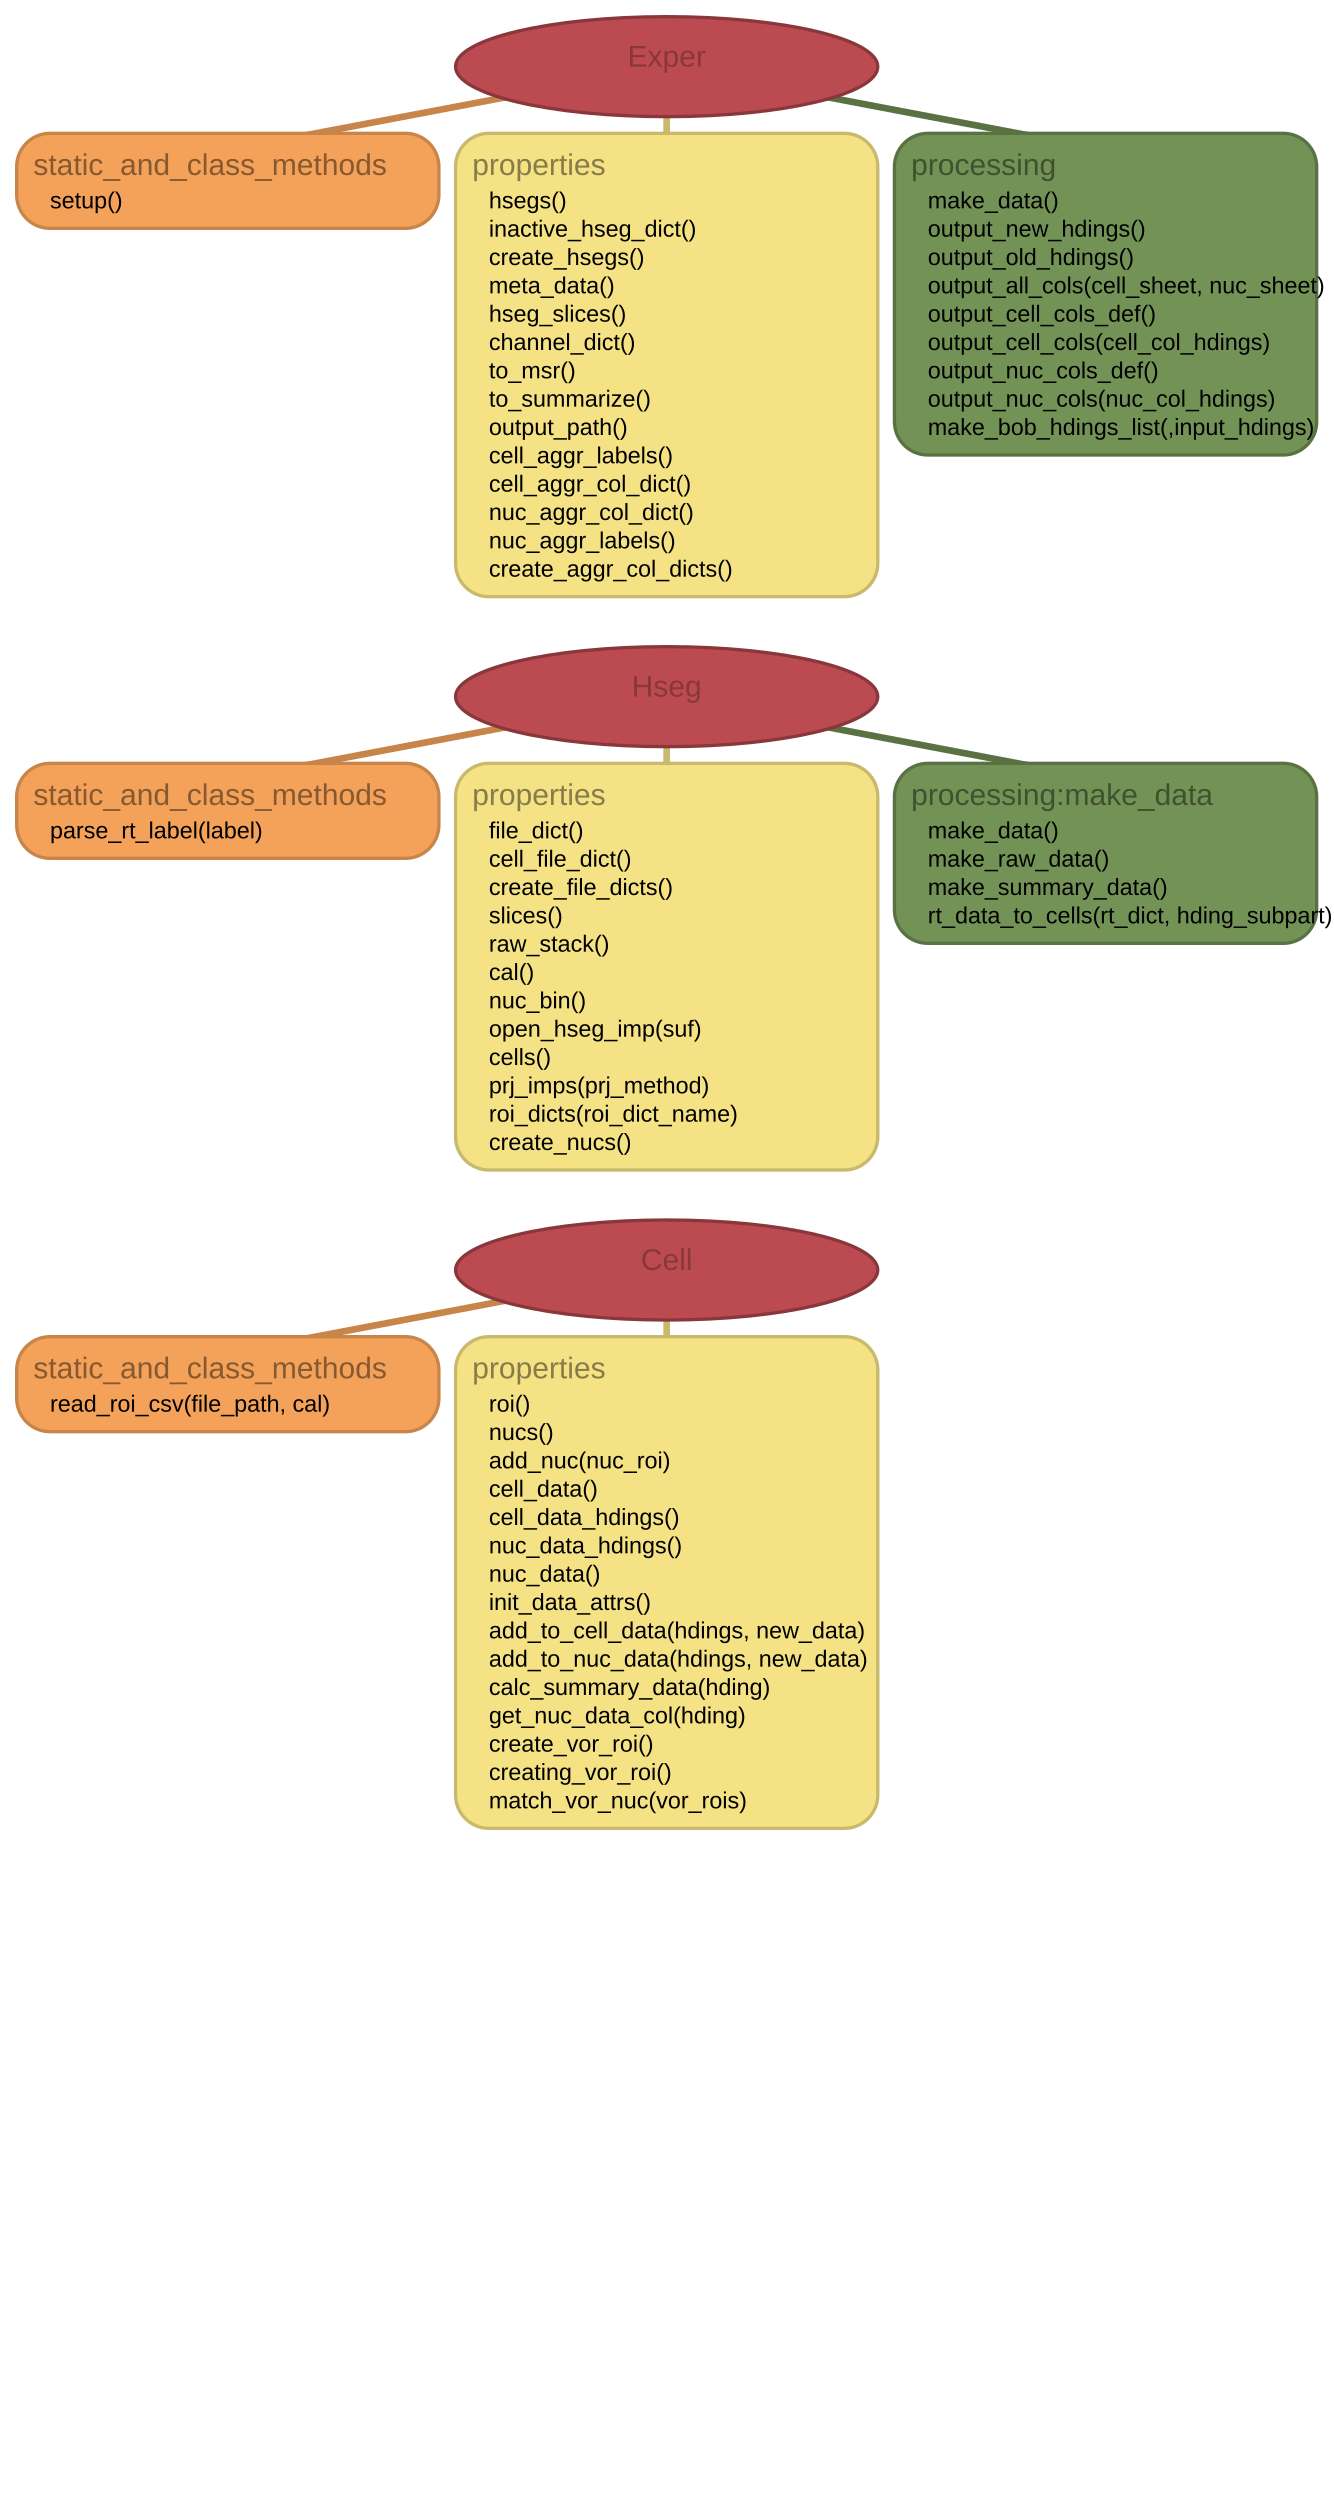
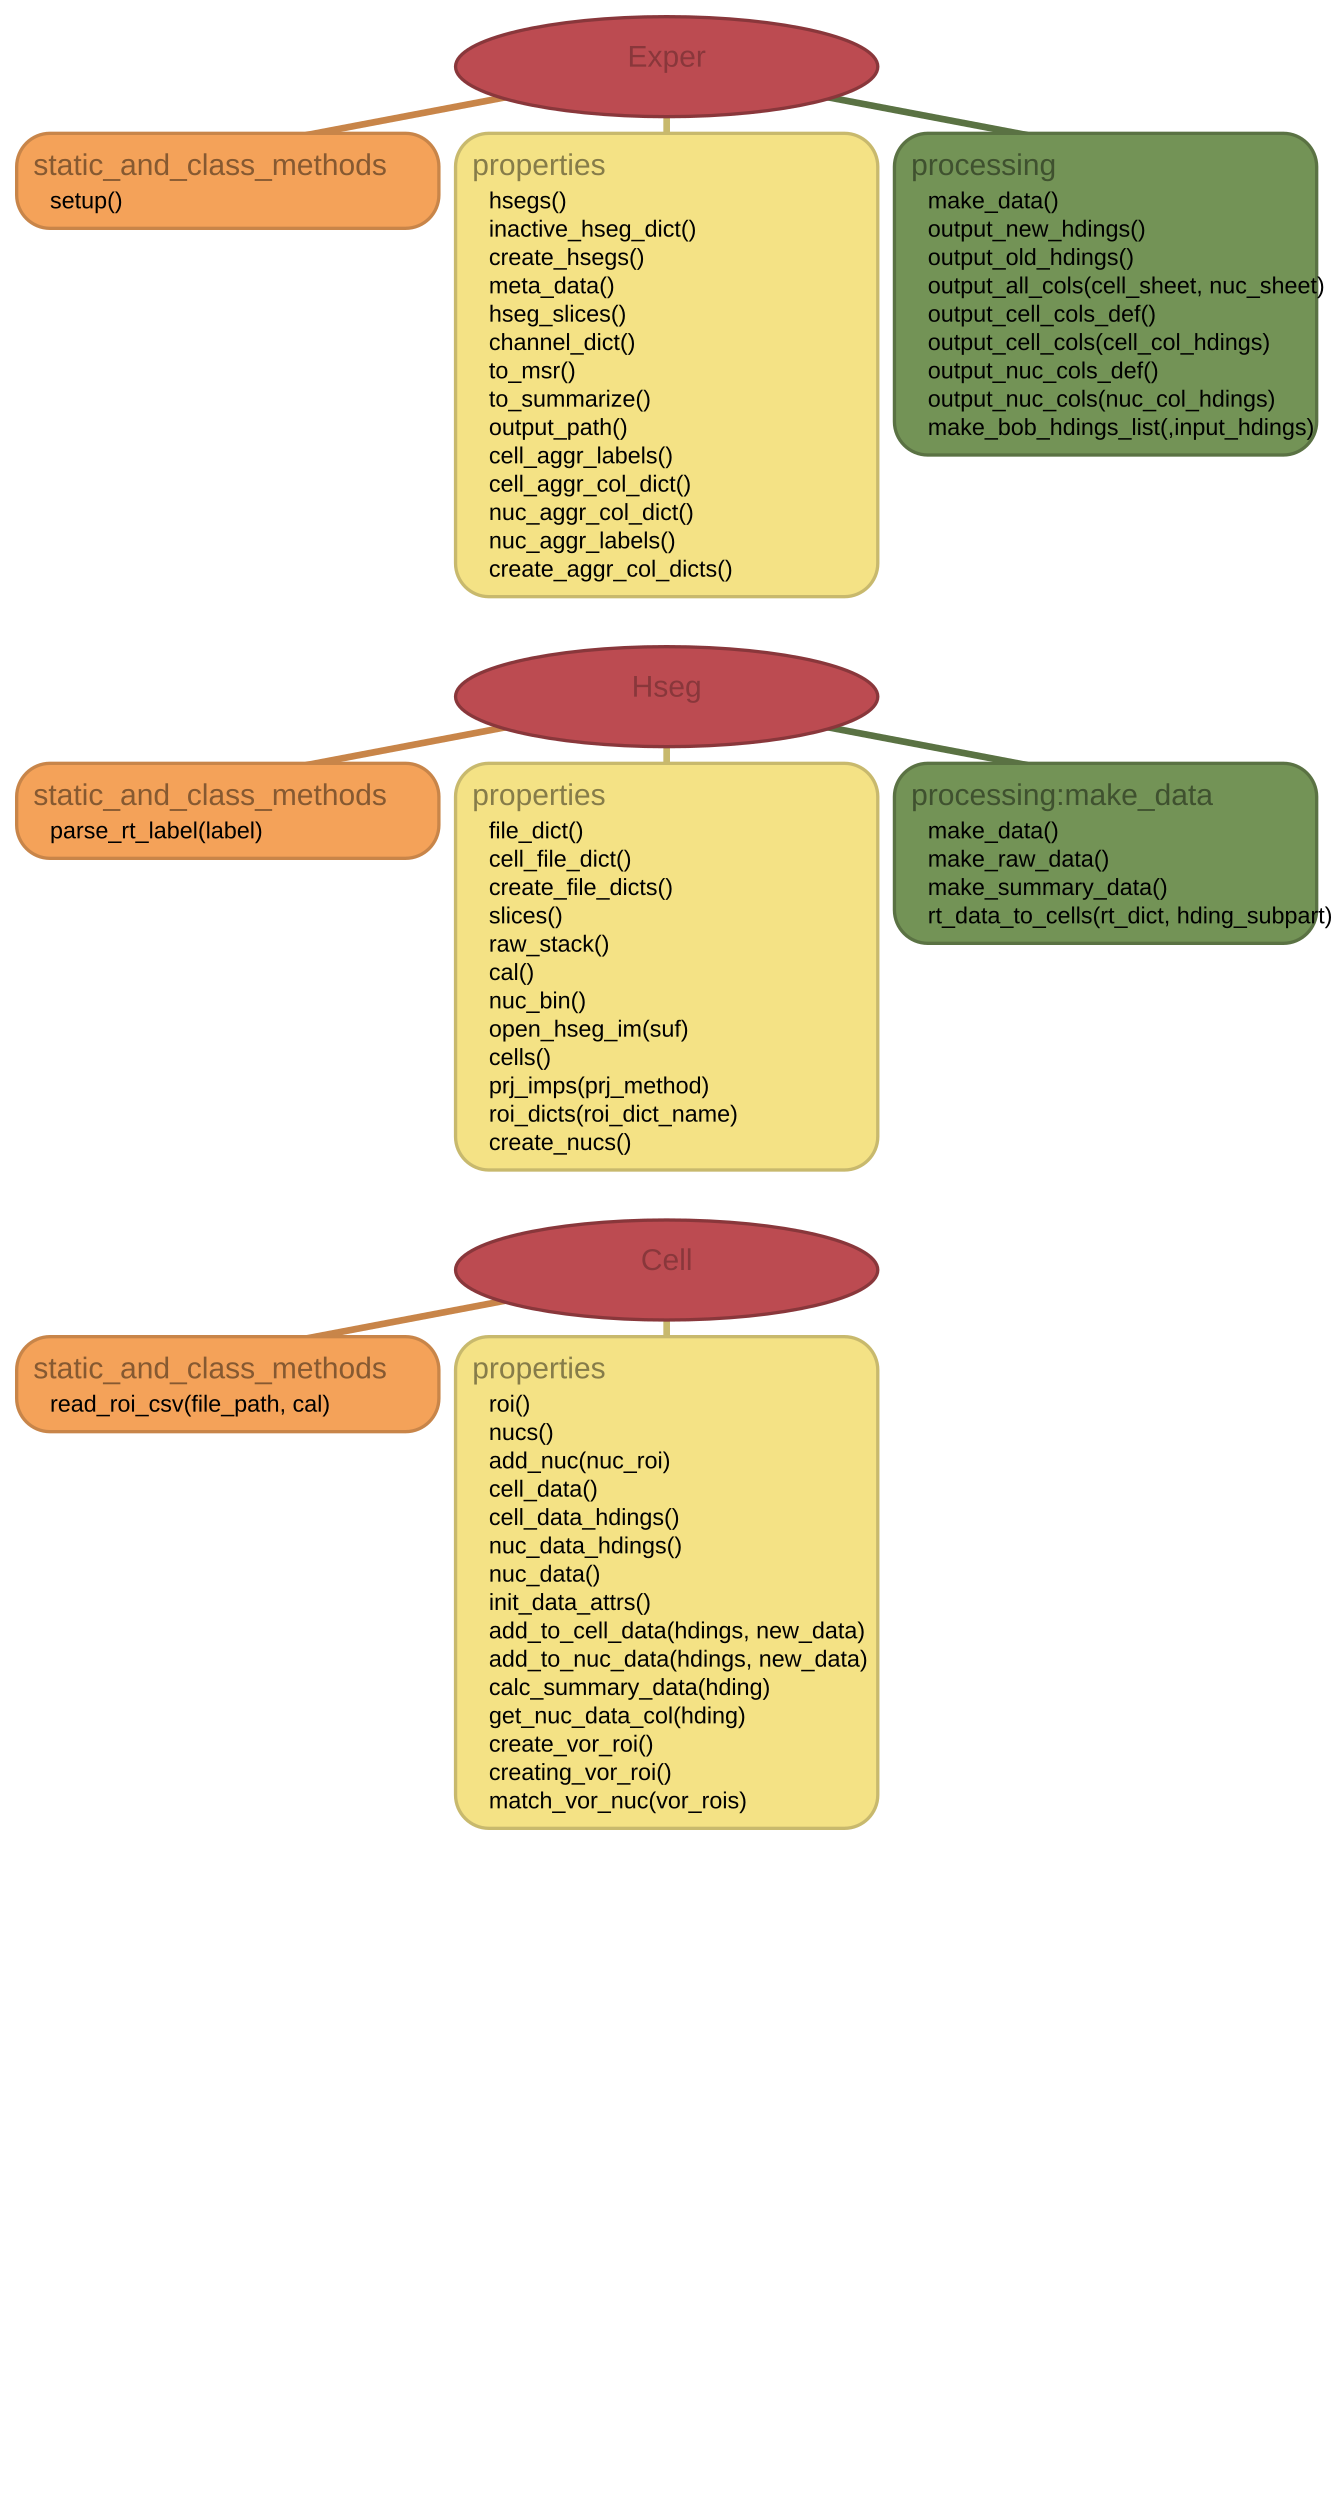
<svg xmlns="http://www.w3.org/2000/svg" width="800" height="1500" viewBox="-400.0 0 800 1500" style="background-color:#ffffff">
  <defs>
</defs>
  <path d="M0,40.0 L-263.333,90.0" stroke="#C88549" stroke-width="4" />
  <path d="M0,40.0 L0,90.0" stroke="#C8B96D" stroke-width="4" />
  <path d="M0,40.0 L263.333,90.0" stroke="#5A7243" stroke-width="4" />
  <path d="M-126.667,40.0 A126.667,30.0,0,0,0,126.667,40.0 A126.667,30.0,0,0,0,-126.667,40.0" fill="#bc4b51" stroke="#89373B" stroke-width="2" />
  <text x="0" y="40.0" font-size="18" text-anchor="middle" fill="#89373B" font-family="arial">Exper</text>
  <path d="M-390,100.0 v17 a20,20,0,0,0,20,20 h213.333 a20,20,0,0,0,20,-20 v-17 a20,20,0,0,0,-20,-20 h-213.333 a20,20,0,0,0,-20,20" fill="#F4A259" stroke="#C88549" stroke-width="2" />
  <text x="-380" y="105.0" font-size="18" fill="#865931" font-family="arial">static_and_class_methods</text>
  <text x="-370" y="125.0" font-size="14" font-family="arial">setup()</text>
  <path d="M-126.667,100.0 v238 a20,20,0,0,0,20,20 h213.333 a20,20,0,0,0,20,-20 v-238 a20,20,0,0,0,-20,-20 h-213.333 a20,20,0,0,0,-20,20" fill="#f4e285" stroke="#C8B96D" stroke-width="2" />
  <text x="-116.667" y="105.0" font-size="18" fill="#867C49" font-family="arial">properties</text>
  <text x="-106.667" y="125.0" font-size="14" font-family="arial">hsegs()</text>
  <text x="-106.667" y="142.0" font-size="14" font-family="arial">inactive_hseg_dict()</text>
  <text x="-106.667" y="159.0" font-size="14" font-family="arial">create_hsegs()</text>
  <text x="-106.667" y="176.0" font-size="14" font-family="arial">meta_data()</text>
  <text x="-106.667" y="193.0" font-size="14" font-family="arial">hseg_slices()</text>
  <text x="-106.667" y="210.0" font-size="14" font-family="arial">channel_dict()</text>
  <text x="-106.667" y="227.0" font-size="14" font-family="arial">to_msr()</text>
  <text x="-106.667" y="244.0" font-size="14" font-family="arial">to_summarize()</text>
  <text x="-106.667" y="261.0" font-size="14" font-family="arial">output_path()</text>
  <text x="-106.667" y="278.0" font-size="14" font-family="arial">cell_aggr_labels()</text>
  <text x="-106.667" y="295.0" font-size="14" font-family="arial">cell_aggr_col_dict()</text>
  <text x="-106.667" y="312.0" font-size="14" font-family="arial">nuc_aggr_col_dict()</text>
  <text x="-106.667" y="329.0" font-size="14" font-family="arial">nuc_aggr_labels()</text>
  <text x="-106.667" y="346.0" font-size="14" font-family="arial">create_aggr_col_dicts()</text>
  <path d="M136.667,100.0 v153 a20,20,0,0,0,20,20 h213.333 a20,20,0,0,0,20,-20 v-153 a20,20,0,0,0,-20,-20 h-213.333 a20,20,0,0,0,-20,20" fill="#739356" stroke="#5A7243" stroke-width="2" />
  <text x="146.667" y="105.0" font-size="18" fill="#3F512F" font-family="arial">processing</text>
  <text x="156.667" y="125.0" font-size="14" font-family="arial">make_data()</text>
  <text x="156.667" y="142.0" font-size="14" font-family="arial">output_new_hdings()</text>
  <text x="156.667" y="159.0" font-size="14" font-family="arial">output_old_hdings()</text>
  <text x="156.667" y="176.0" font-size="14" font-family="arial">output_all_cols(cell_sheet, nuc_sheet)</text>
  <text x="156.667" y="193.0" font-size="14" font-family="arial">output_cell_cols_def()</text>
  <text x="156.667" y="210.0" font-size="14" font-family="arial">output_cell_cols(cell_col_hdings)</text>
  <text x="156.667" y="227.0" font-size="14" font-family="arial">output_nuc_cols_def()</text>
  <text x="156.667" y="244.0" font-size="14" font-family="arial">output_nuc_cols(nuc_col_hdings)</text>
  <text x="156.667" y="261.0" font-size="14" font-family="arial">make_bob_hdings_list(,input_hdings)</text>
  <path d="M0,418.0 L-263.333,468.0" stroke="#C88549" stroke-width="4" />
  <path d="M0,418.0 L0,468.0" stroke="#C8B96D" stroke-width="4" />
  <path d="M0,418.0 L263.333,468.0" stroke="#5A7243" stroke-width="4" />
  <path d="M-126.667,418.0 A126.667,30.0,0,0,0,126.667,418.0 A126.667,30.0,0,0,0,-126.667,418.0" fill="#bc4b51" stroke="#89373B" stroke-width="2" />
  <text x="0" y="418.0" font-size="18" text-anchor="middle" fill="#89373B" font-family="arial">Hseg</text>
  <path d="M-390,478.0 v17 a20,20,0,0,0,20,20 h213.333 a20,20,0,0,0,20,-20 v-17 a20,20,0,0,0,-20,-20 h-213.333 a20,20,0,0,0,-20,20" fill="#F4A259" stroke="#C88549" stroke-width="2" />
  <text x="-380" y="483.0" font-size="18" fill="#865931" font-family="arial">static_and_class_methods</text>
  <text x="-370" y="503.0" font-size="14" font-family="arial">parse_rt_label(label)</text>
  <path d="M-126.667,478.0 v204 a20,20,0,0,0,20,20 h213.333 a20,20,0,0,0,20,-20 v-204 a20,20,0,0,0,-20,-20 h-213.333 a20,20,0,0,0,-20,20" fill="#f4e285" stroke="#C8B96D" stroke-width="2" />
  <text x="-116.667" y="483.0" font-size="18" fill="#867C49" font-family="arial">properties</text>
  <text x="-106.667" y="503.0" font-size="14" font-family="arial">file_dict()</text>
  <text x="-106.667" y="520.0" font-size="14" font-family="arial">cell_file_dict()</text>
  <text x="-106.667" y="537.0" font-size="14" font-family="arial">create_file_dicts()</text>
  <text x="-106.667" y="554.0" font-size="14" font-family="arial">slices()</text>
  <text x="-106.667" y="571.0" font-size="14" font-family="arial">raw_stack()</text>
  <text x="-106.667" y="588.0" font-size="14" font-family="arial">cal()</text>
  <text x="-106.667" y="605.0" font-size="14" font-family="arial">nuc_bin()</text>
-   <text x="-106.667" y="622.0" font-size="14" font-family="arial">open_hseg_imp(suf)</text>
+   <text x="-106.667" y="622.0" font-size="14" font-family="arial">open_hseg_im(suf)</text>
  <text x="-106.667" y="639.0" font-size="14" font-family="arial">cells()</text>
  <text x="-106.667" y="656.0" font-size="14" font-family="arial">prj_imps(prj_method)</text>
  <text x="-106.667" y="673.0" font-size="14" font-family="arial">roi_dicts(roi_dict_name)</text>
  <text x="-106.667" y="690.0" font-size="14" font-family="arial">create_nucs()</text>
  <path d="M136.667,478.0 v68 a20,20,0,0,0,20,20 h213.333 a20,20,0,0,0,20,-20 v-68 a20,20,0,0,0,-20,-20 h-213.333 a20,20,0,0,0,-20,20" fill="#739356" stroke="#5A7243" stroke-width="2" />
  <text x="146.667" y="483.0" font-size="18" fill="#3F512F" font-family="arial">processing:make_data</text>
  <text x="156.667" y="503.0" font-size="14" font-family="arial">make_data()</text>
  <text x="156.667" y="520.0" font-size="14" font-family="arial">make_raw_data()</text>
  <text x="156.667" y="537.0" font-size="14" font-family="arial">make_summary_data()</text>
  <text x="156.667" y="554.0" font-size="14" font-family="arial">rt_data_to_cells(rt_dict, hding_subpart)</text>
  <path d="M0,762.0 L-263.333,812.0" stroke="#C88549" stroke-width="4" />
  <path d="M0,762.0 L0,812.0" stroke="#C8B96D" stroke-width="4" />
  <path d="M-126.667,762.0 A126.667,30.0,0,0,0,126.667,762.0 A126.667,30.0,0,0,0,-126.667,762.0" fill="#bc4b51" stroke="#89373B" stroke-width="2" />
  <text x="0" y="762.0" font-size="18" text-anchor="middle" fill="#89373B" font-family="arial">Cell</text>
  <path d="M-390,822.0 v17 a20,20,0,0,0,20,20 h213.333 a20,20,0,0,0,20,-20 v-17 a20,20,0,0,0,-20,-20 h-213.333 a20,20,0,0,0,-20,20" fill="#F4A259" stroke="#C88549" stroke-width="2" />
  <text x="-380" y="827.0" font-size="18" fill="#865931" font-family="arial">static_and_class_methods</text>
  <text x="-370" y="847.0" font-size="14" font-family="arial">read_roi_csv(file_path, cal)</text>
  <path d="M-126.667,822.0 v255 a20,20,0,0,0,20,20 h213.333 a20,20,0,0,0,20,-20 v-255 a20,20,0,0,0,-20,-20 h-213.333 a20,20,0,0,0,-20,20" fill="#f4e285" stroke="#C8B96D" stroke-width="2" />
  <text x="-116.667" y="827.0" font-size="18" fill="#867C49" font-family="arial">properties</text>
  <text x="-106.667" y="847.0" font-size="14" font-family="arial">roi()</text>
  <text x="-106.667" y="864.0" font-size="14" font-family="arial">nucs()</text>
  <text x="-106.667" y="881.0" font-size="14" font-family="arial">add_nuc(nuc_roi)</text>
  <text x="-106.667" y="898.0" font-size="14" font-family="arial">cell_data()</text>
  <text x="-106.667" y="915.0" font-size="14" font-family="arial">cell_data_hdings()</text>
  <text x="-106.667" y="932.0" font-size="14" font-family="arial">nuc_data_hdings()</text>
  <text x="-106.667" y="949.0" font-size="14" font-family="arial">nuc_data()</text>
  <text x="-106.667" y="966.0" font-size="14" font-family="arial">init_data_attrs()</text>
  <text x="-106.667" y="983.0" font-size="14" font-family="arial">add_to_cell_data(hdings, new_data)</text>
  <text x="-106.667" y="1000.0" font-size="14" font-family="arial">add_to_nuc_data(hdings, new_data)</text>
  <text x="-106.667" y="1017.0" font-size="14" font-family="arial">calc_summary_data(hding)</text>
  <text x="-106.667" y="1034.0" font-size="14" font-family="arial">get_nuc_data_col(hding)</text>
  <text x="-106.667" y="1051.0" font-size="14" font-family="arial">create_vor_roi()</text>
  <text x="-106.667" y="1068.0" font-size="14" font-family="arial">creating_vor_roi()</text>
  <text x="-106.667" y="1085.0" font-size="14" font-family="arial">match_vor_nuc(vor_rois)</text>
</svg>
